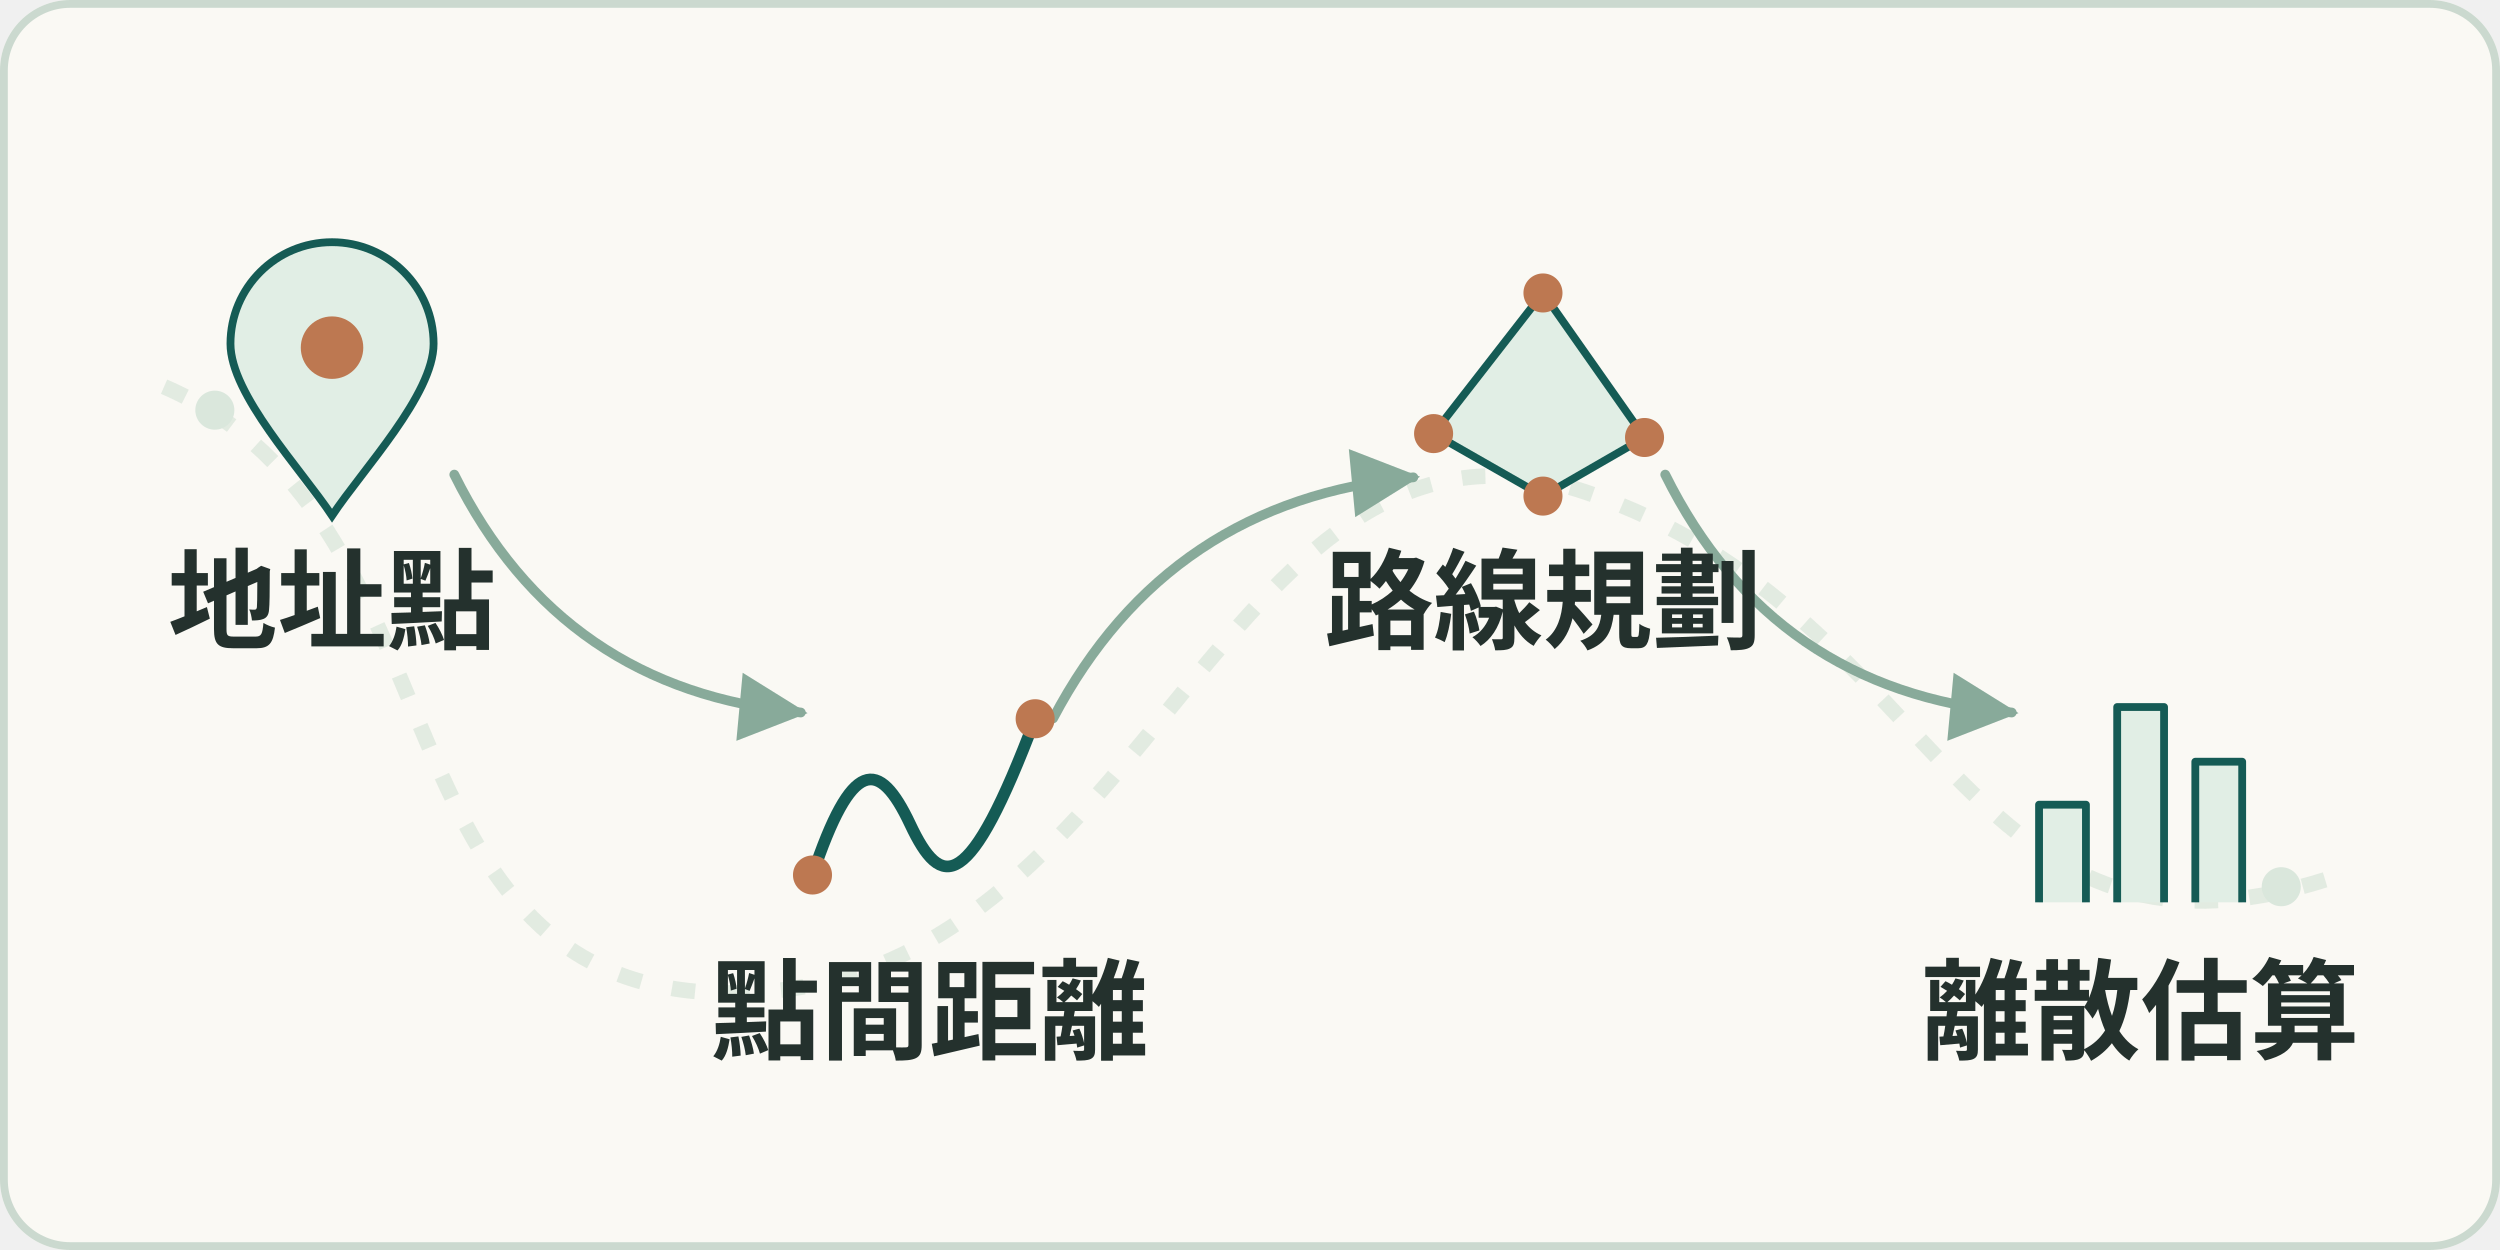
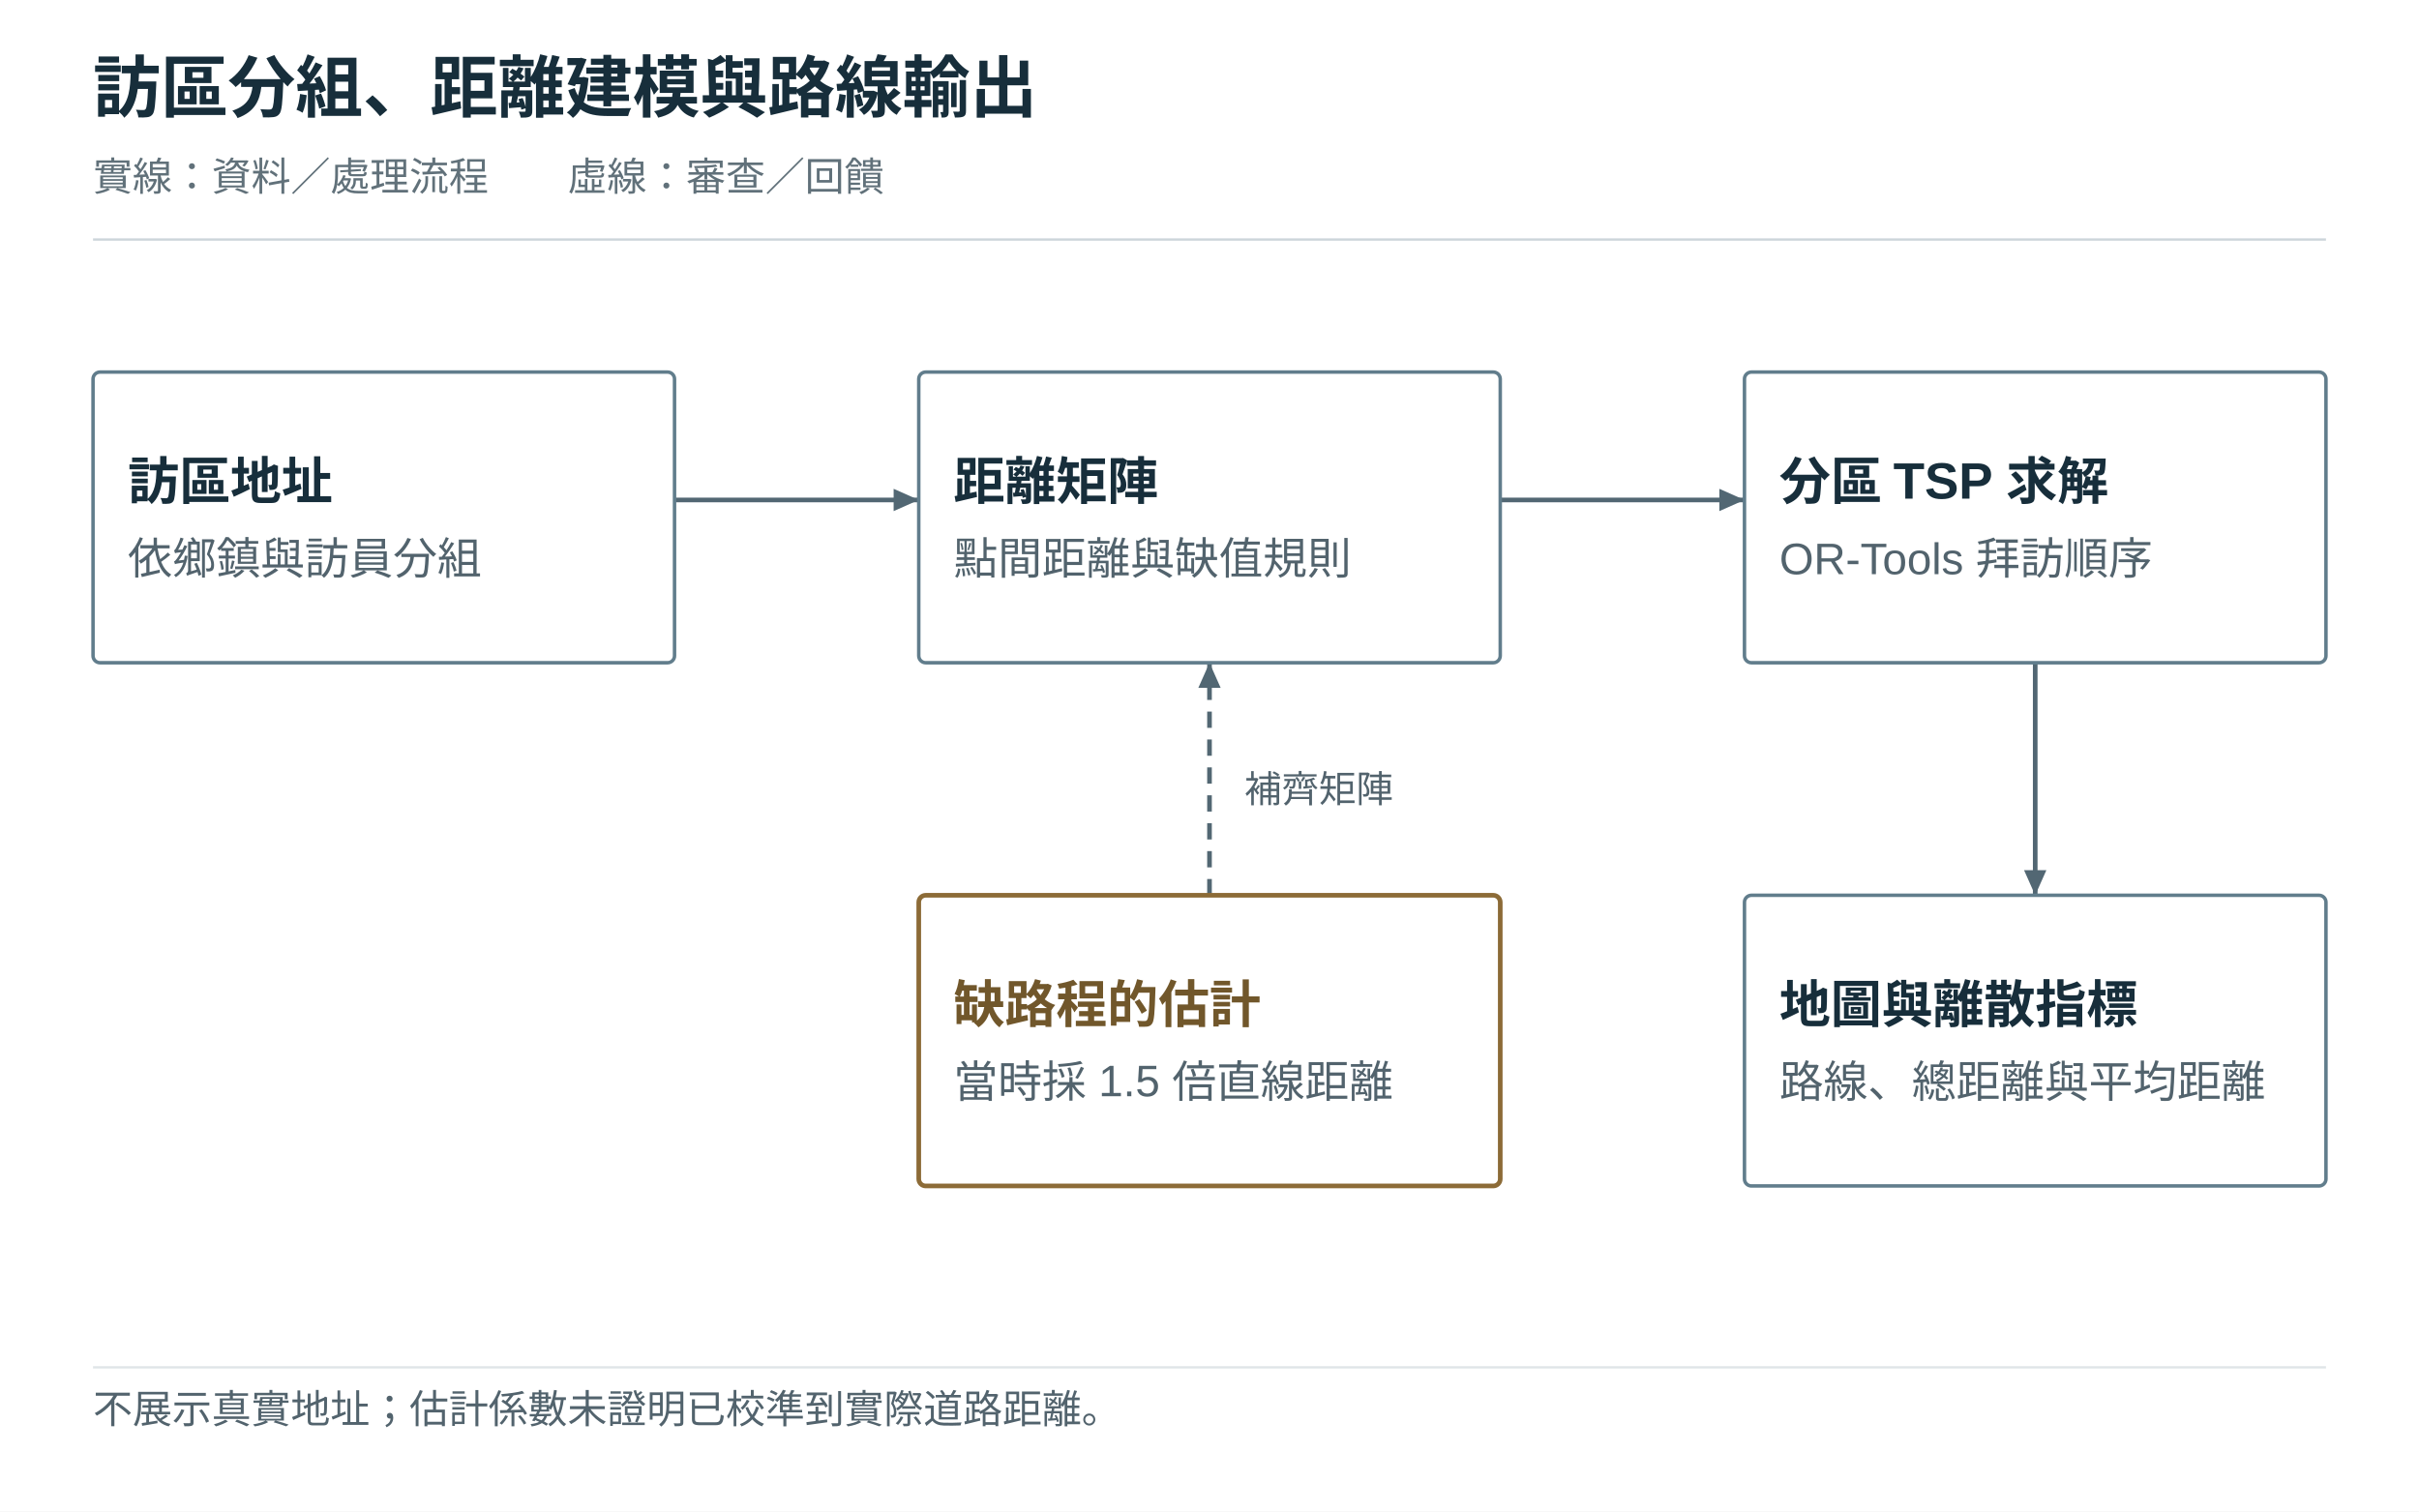
- <svg xmlns="http://www.w3.org/2000/svg" viewBox="0 0 640 320" role="img" aria-labelledby="title desc">
+ <svg xmlns="http://www.w3.org/2000/svg" viewBox="0 0 1040 650" role="img" aria-labelledby="title desc" lang="zh-Hant">
  <defs>
-     <marker id="arrow-survey-route" viewBox="0 0 10 10" refX="9" refY="5" markerWidth="7" markerHeight="7" orient="auto-start-reverse">
-       <path d="M0 0L10 5 0 10Z" fill="#88aa9a" />
+     <marker id="survey-route-zh" viewBox="0 0 10 10" refX="9" refY="5" markerWidth="6" markerHeight="6" orient="auto">
+       <path d="M0 1L9 5L0 9Z" fill="#526773" />
    </marker>
  </defs>
-   <rect width="640" height="320" rx="18" fill="#faf9f4" />
-   <rect x="1" y="1" width="638" height="318" rx="17" fill="none" stroke="#cbd9cf" stroke-width="2" />
-   <g opacity=".65">
-     <path d="M42 99C123 134 92 260 194 254S314 95 406 126 502 255 596 225" fill="none" stroke="#d6e3d7" stroke-width="4" stroke-dasharray="6 8" />
-     <circle cx="55" cy="105" r="5" fill="#c9ddd0" />
-     <circle cx="584" cy="227" r="5" fill="#c9ddd0" />
-   </g>
-   <path d="M116.3 121.5 Q143.7 176.7 205.0 182.4" fill="none" stroke="#88aa9a" stroke-width="2.5" stroke-linecap="round" marker-end="url(#arrow-survey-route)" />
-   <path d="M269.6 183.9 Q299.0 128.1 361.8 122.2" fill="none" stroke="#88aa9a" stroke-width="2.5" stroke-linecap="round" marker-end="url(#arrow-survey-route)" />
-   <path d="M426.3 121.5 Q453.7 176.7 515.0 182.4" fill="none" stroke="#88aa9a" stroke-width="2.5" stroke-linecap="round" marker-end="url(#arrow-survey-route)" />
-   <g transform="translate(85 100)">
-     <path d="M0 32C-8 20-26 1-26-12a26 26 0 0 1 52 0C26 1 8 20 0 32Z" fill="#e1eee5" stroke="#155b55" stroke-width="2" />
-     <circle cy="-11" r="8" fill="#bd7851" />
-     <text x="0" y="64" text-anchor="middle" fill="#24312d" font-family="Noto Sans TC,Microsoft JhengHei,Arial,sans-serif" font-weight="700" font-size="28">地址點</text>
-   </g>
-   <g transform="translate(238 205)">
-     <path d="M-30 19c10-30 17-30 25-13S10 24 27-21" fill="none" stroke="#155b55" stroke-width="3" stroke-linecap="round" />
-     <circle cx="-30" cy="19" r="5" fill="#bd7851" />
-     <circle cx="27" cy="-21" r="5" fill="#bd7851" />
-     <text x="0" y="64" text-anchor="middle" fill="#24312d" font-family="Noto Sans TC,Microsoft JhengHei,Arial,sans-serif" font-weight="700" font-size="28">點間距離</text>
-   </g>
-   <g transform="translate(395 100)">
-     <path d="M-28 11 0-25 26 12 0 27Z" fill="#e1eee5" stroke="#155b55" stroke-width="2" />
-     <circle cx="-28" cy="11" r="5" fill="#bd7851" />
-     <circle cy="-25" r="5" fill="#bd7851" />
-     <circle cx="26" cy="12" r="5" fill="#bd7851" />
-     <circle cy="27" r="5" fill="#bd7851" />
-     <text x="0" y="64" text-anchor="middle" fill="#24312d" font-family="Noto Sans TC,Microsoft JhengHei,Arial,sans-serif" font-weight="700" font-size="28">路線規劃</text>
-   </g>
-   <g transform="translate(548 205)">
-     <path d="M-26 26v-25h12v25M-6 26v-50H6v50M14 26v-36h12v36" fill="#e1eee5" stroke="#155b55" stroke-width="2" stroke-linejoin="round" />
-     <text x="0" y="64" text-anchor="middle" fill="#24312d" font-family="Noto Sans TC,Microsoft JhengHei,Arial,sans-serif" font-weight="700" font-size="28">離散估算</text>
+   <rect width="1040" height="650" fill="#fff" />
+   <g font-family="Arial,Microsoft JhengHei,sans-serif">
+     <text x="40" y="48" fill="#172e3b" font-size="29" font-weight="600">
+       <tspan x="40" dy="0">訪區分組、距離建模與路線輸出</tspan>
+     </text>
+     <text x="40" y="82" fill="#61717a" font-size="17">
+       <tspan x="40" dy="0">實線：資料／處理流程　　虛線：審查／回饋</tspan>
+     </text>
+     <path d="M40 103H1000" stroke="#ccd5da" />
+     <path d="M290 215H395" fill="none" stroke="#526773" stroke-width="2" marker-end="url(#survey-route-zh)" />
+     <path d="M645 215H750" fill="none" stroke="#526773" stroke-width="2" marker-end="url(#survey-route-zh)" />
+     <path d="M520 385V285" fill="none" stroke="#526773" stroke-width="2" stroke-dasharray="7 5" marker-end="url(#survey-route-zh)" />
+     <path d="M875 270V385" fill="none" stroke="#526773" stroke-width="2" marker-end="url(#survey-route-zh)" />
+     <rect x="40" y="160" width="250" height="125" rx="3" fill="#fff" stroke="#617d8c" stroke-width="1.5" />
+     <text x="55" y="214.76" fill="#172e3b" font-size="22" font-weight="600">
+       <tspan x="55" dy="0">訪區地址</tspan>
+     </text>
+     <text x="55" y="246.92" fill="#52636d" font-size="19">
+       <tspan x="55" dy="0">依鄉鎮與訪員分組</tspan>
+     </text>
+     <rect x="395" y="160" width="250" height="125" rx="3" fill="#fff" stroke="#617d8c" stroke-width="1.5" />
+     <text x="410" y="214.76" fill="#172e3b" font-size="22" font-weight="600">
+       <tspan x="410" dy="0">距離矩陣</tspan>
+     </text>
+     <text x="410" y="246.92" fill="#52636d" font-size="19">
+       <tspan x="410" dy="0">點間距離與缺值規則</tspan>
+     </text>
+     <rect x="750" y="160" width="250" height="125" rx="3" fill="#fff" stroke="#617d8c" stroke-width="1.5" />
+     <text x="765" y="214.76" fill="#172e3b" font-size="22" font-weight="600">
+       <tspan x="765" dy="0">分區 TSP 求解</tspan>
+     </text>
+     <text x="765" y="246.92" fill="#52636d" font-size="19">
+       <tspan x="765" dy="0">OR-Tools 拜訪順序</tspan>
+     </text>
+     <rect x="395" y="385" width="250" height="125" rx="3" fill="#fff" stroke="#8c6b37" stroke-width="2" />
+     <text x="410" y="439.76" fill="#71572b" font-size="22" font-weight="600">
+       <tspan x="410" dy="0">缺路程的估計</tspan>
+     </text>
+     <text x="410" y="471.92" fill="#52636d" font-size="19">
+       <tspan x="410" dy="0">當時採 1.5 倍直線距離</tspan>
+     </text>
+     <rect x="750" y="385" width="250" height="125" rx="3" fill="#fff" stroke="#617d8c" stroke-width="1.5" />
+     <text x="765" y="439.76" fill="#172e3b" font-size="22" font-weight="600">
+       <tspan x="765" dy="0">地圖與離散指標</tspan>
+     </text>
+     <text x="765" y="471.92" fill="#52636d" font-size="19">
+       <tspan x="765" dy="0">路線、總距離與平均距離</tspan>
+     </text>
+     <rect x="531" y="328" width="76" height="23.48" fill="#fff" />
+     <text x="535" y="345" fill="#52636d" font-size="16">
+       <tspan x="535" dy="0">補齊矩陣</tspan>
+     </text>
+     <path d="M40 588H1000" stroke="#e0e5e8" />
+     <text x="40" y="612" fill="#52636d" font-size="17">
+       <tspan x="40" dy="0">不展示真實地址；估計係數未證明已校準到實際道路距離。</tspan>
+     </text>
  </g>
</svg>
